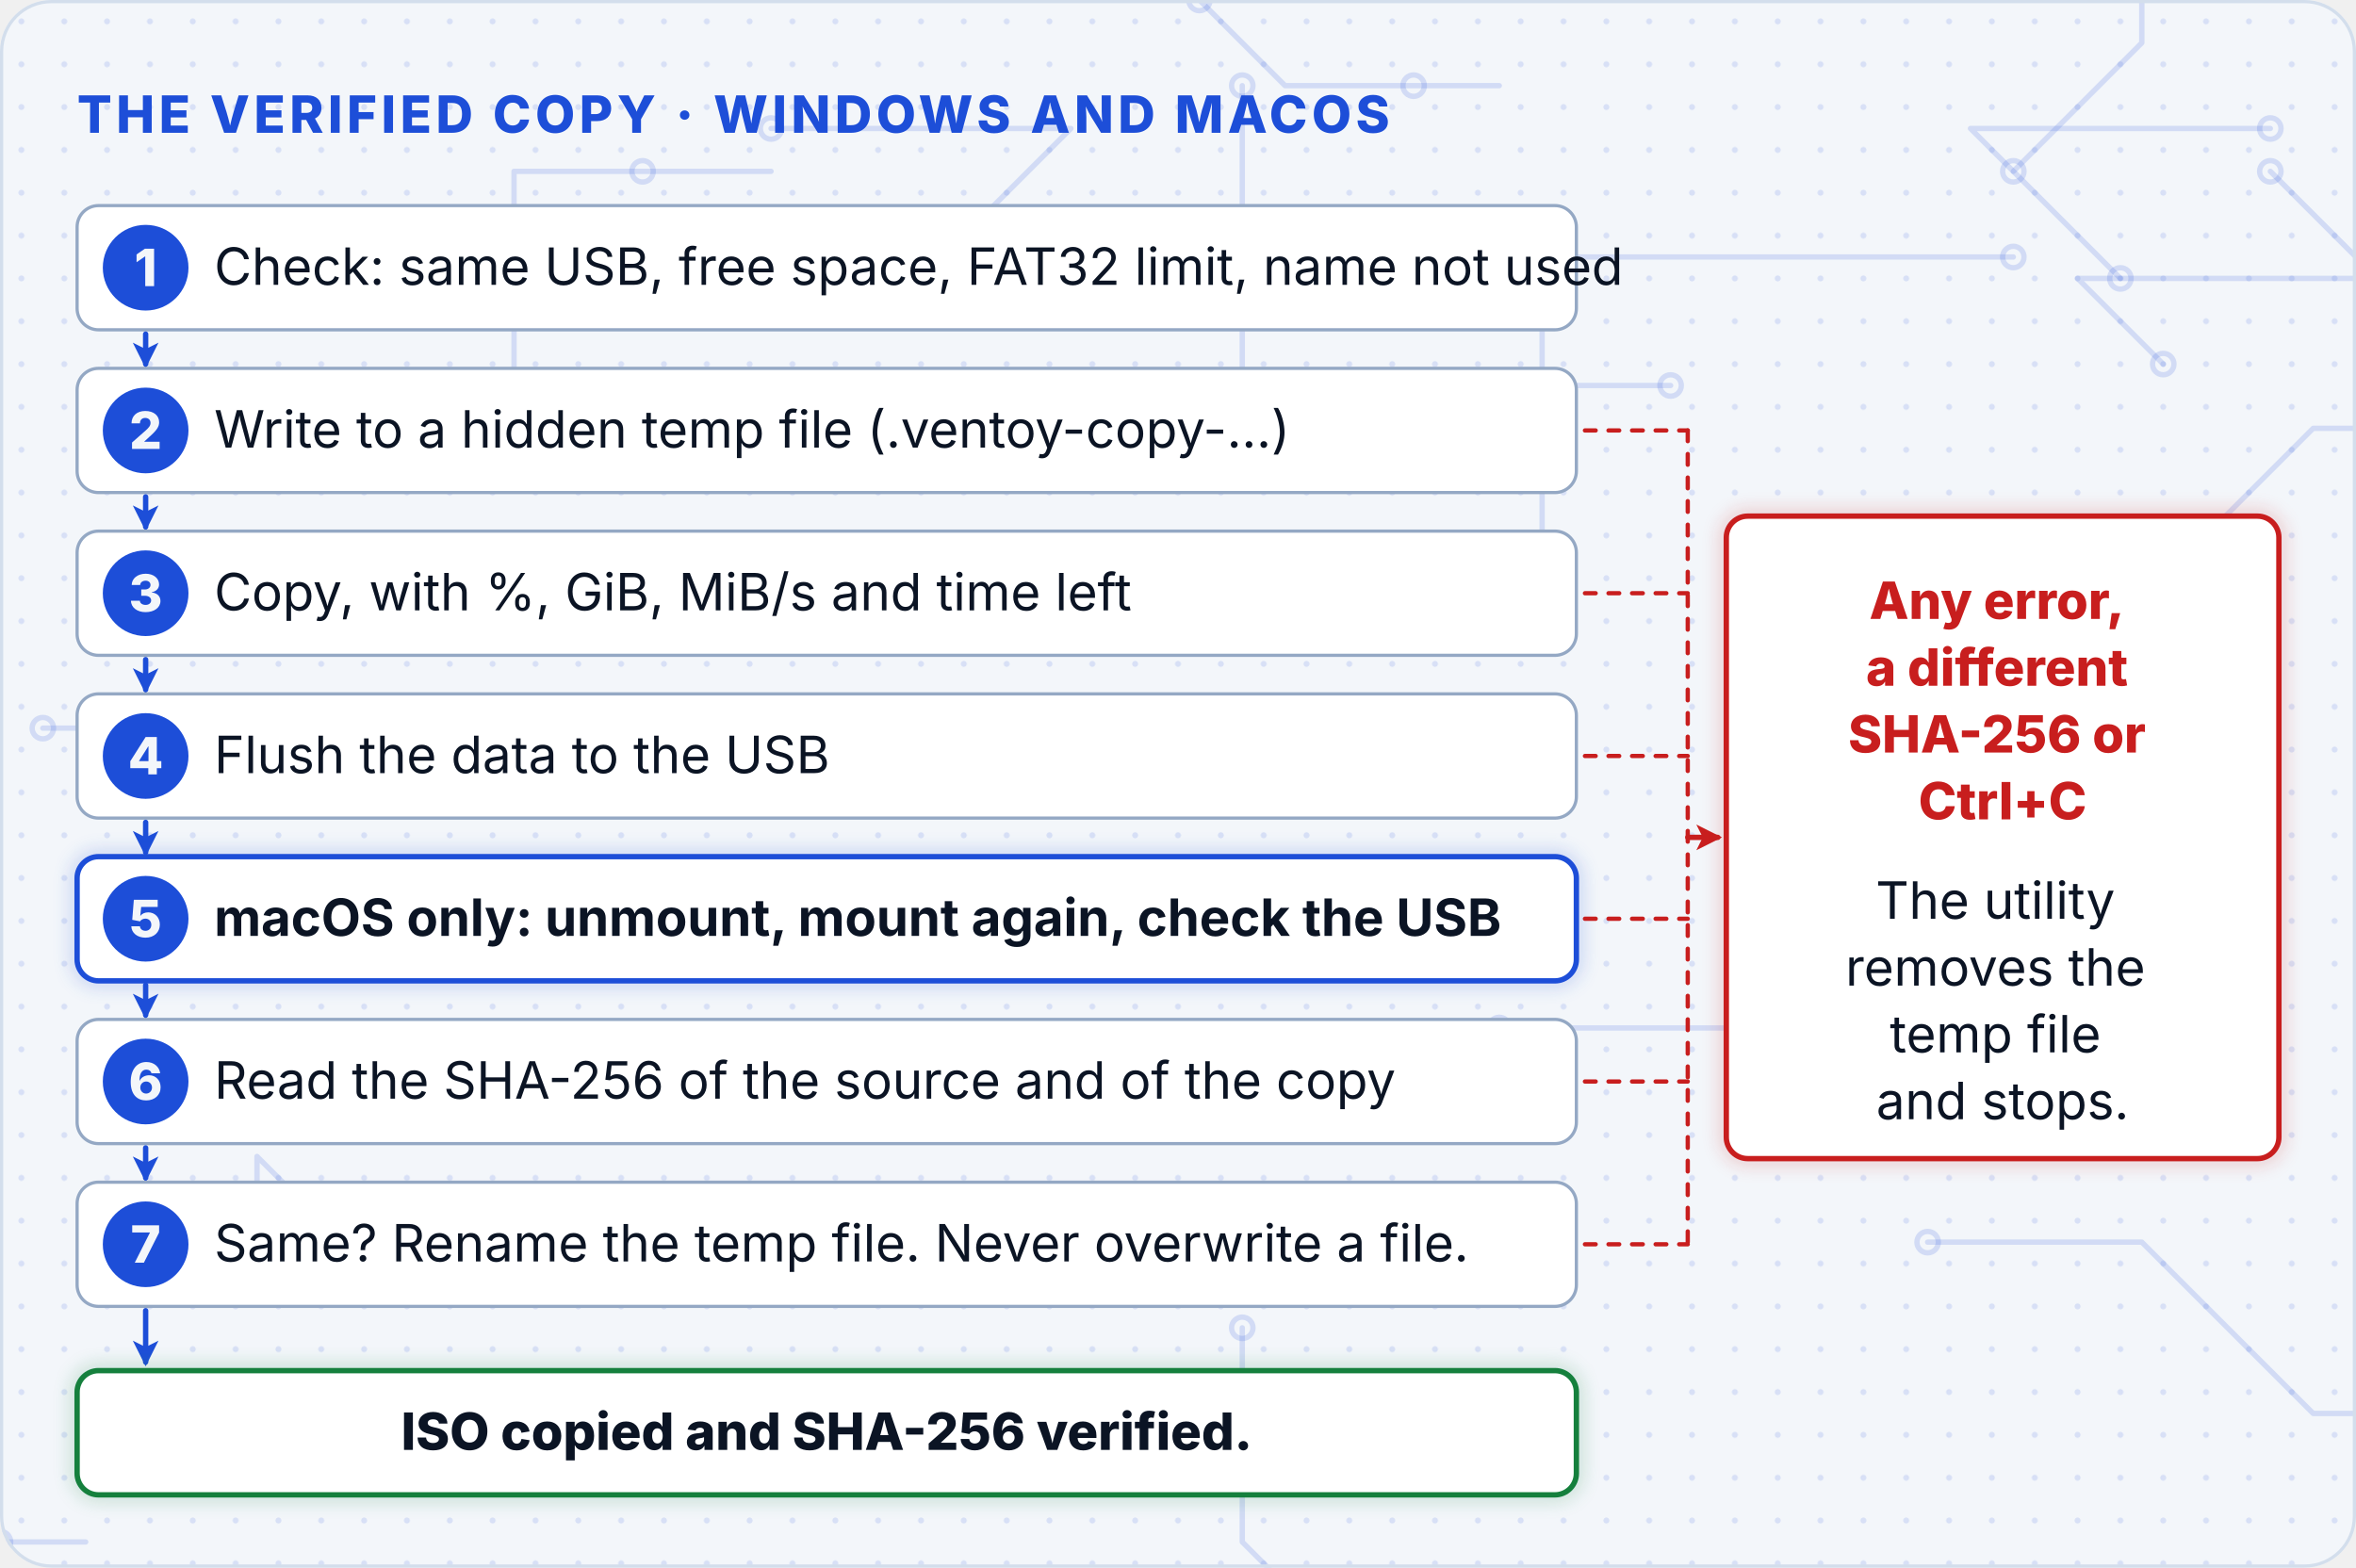
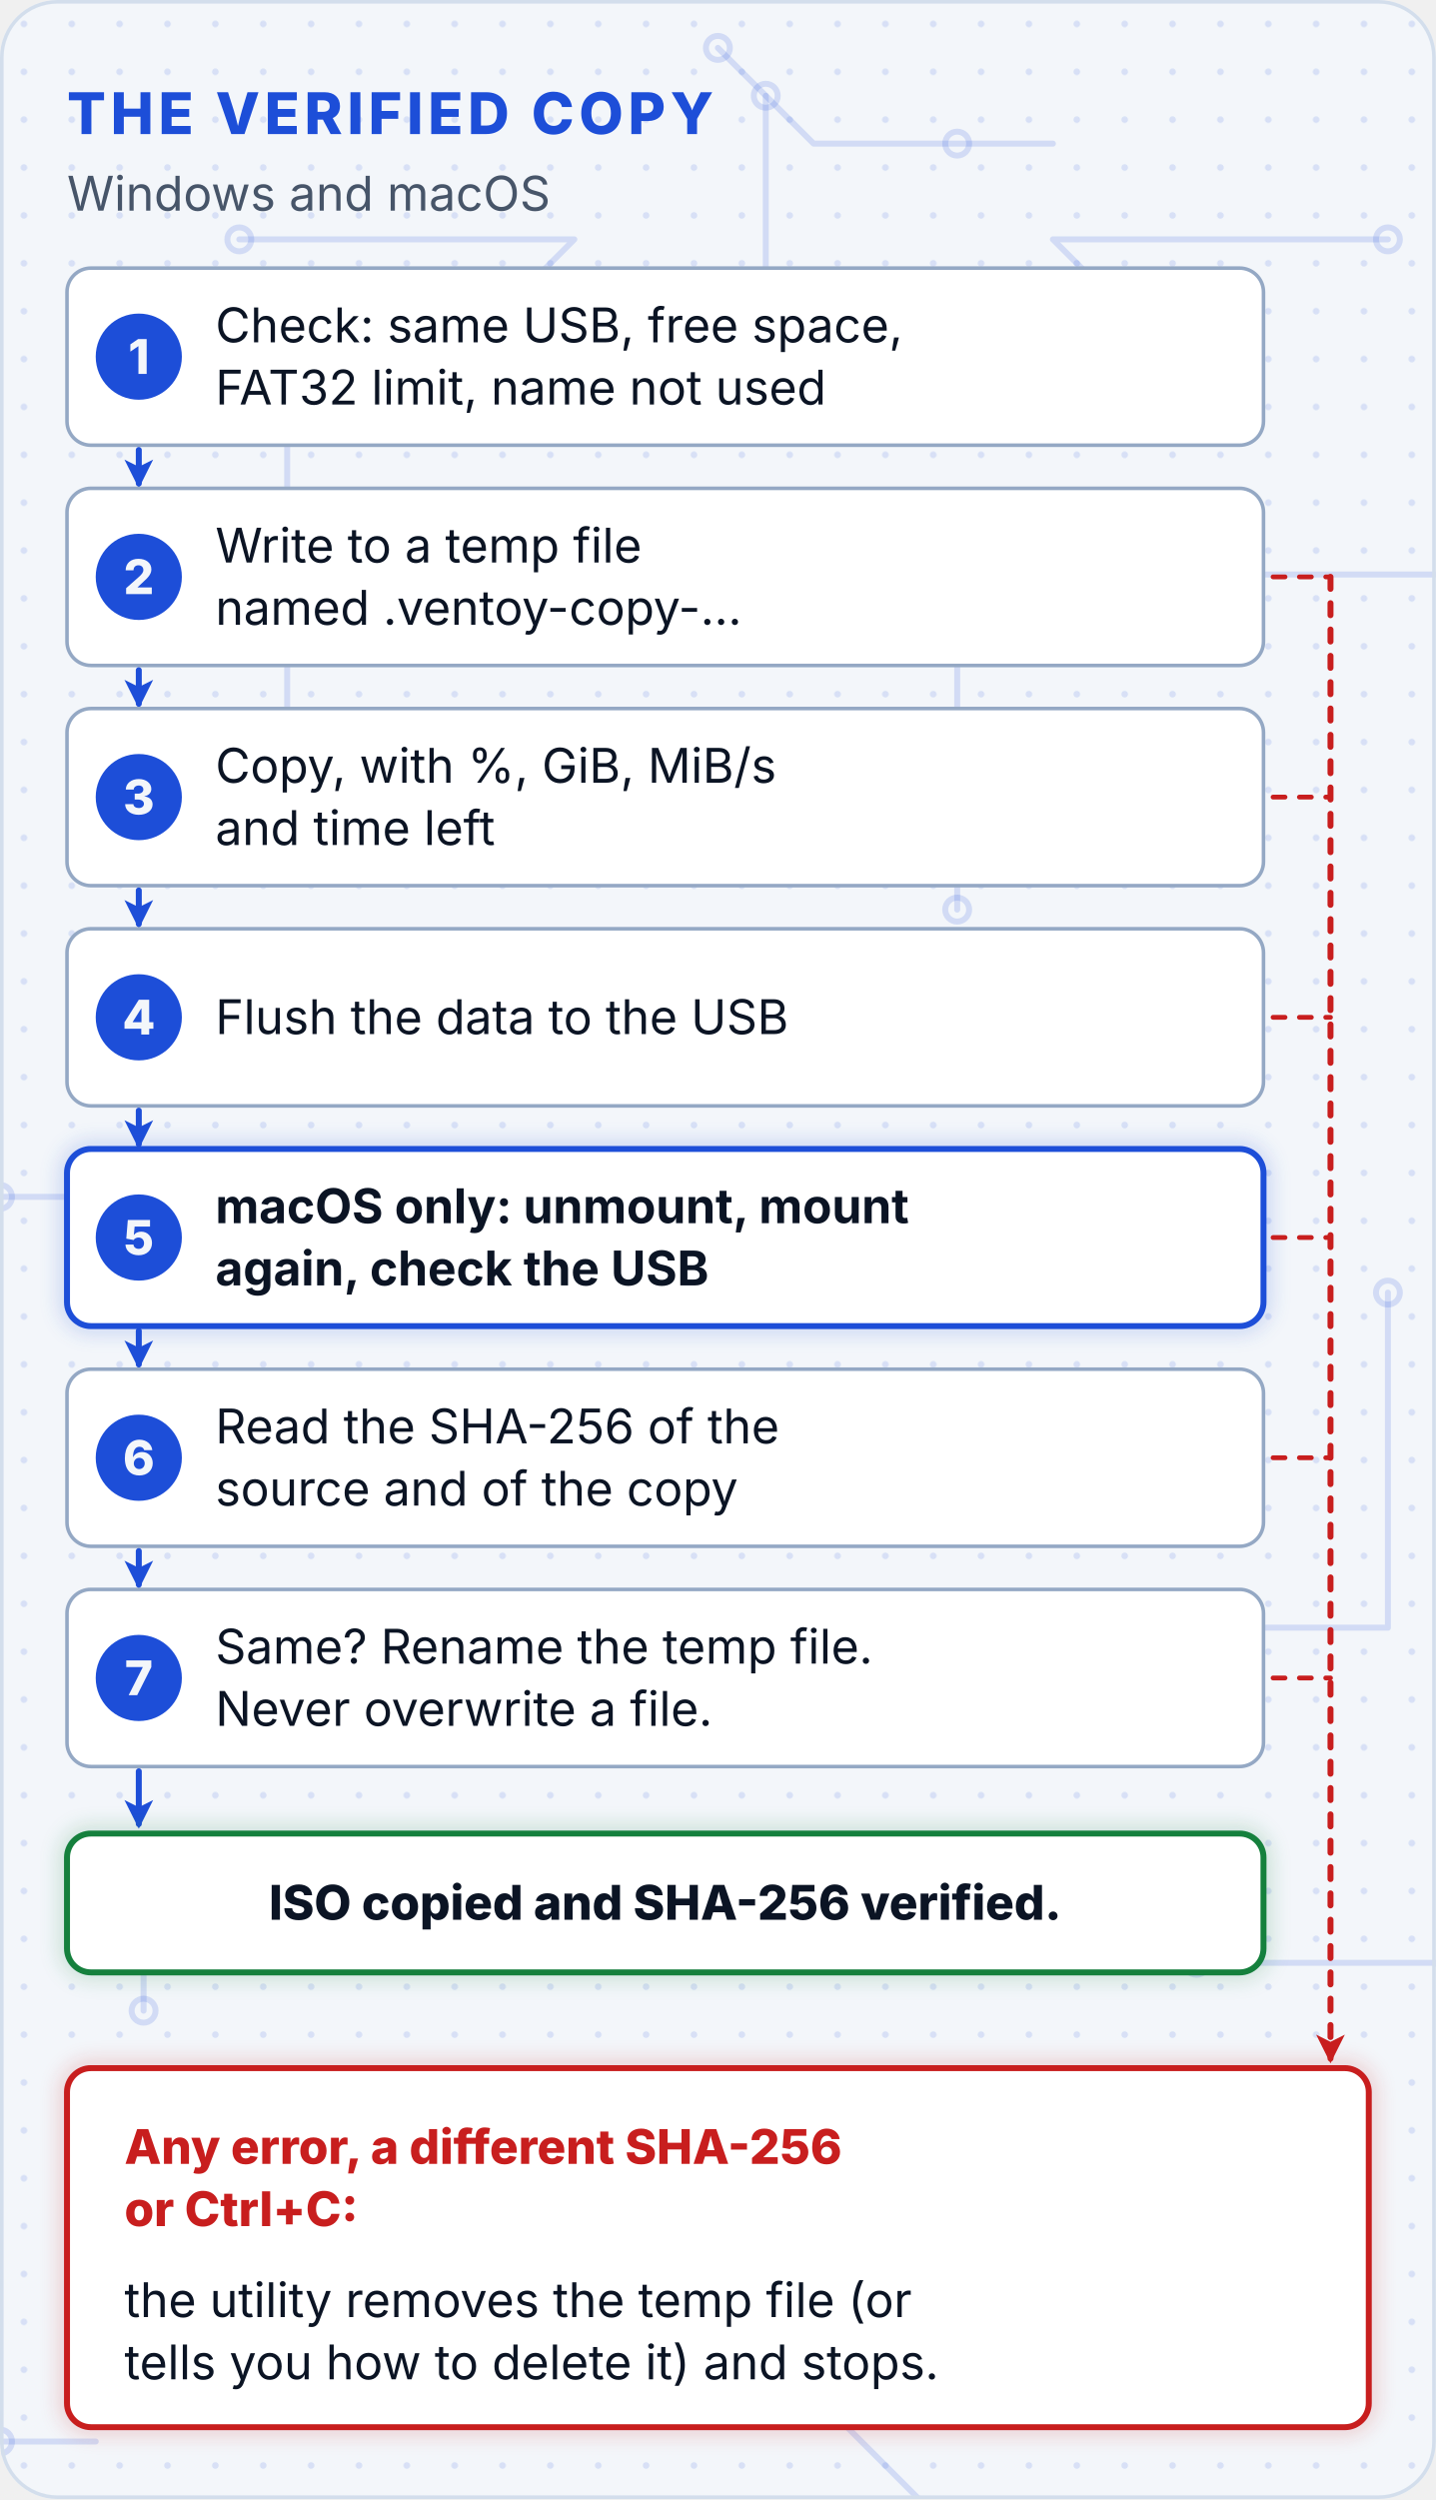
- <svg xmlns="http://www.w3.org/2000/svg" viewBox="0 0 1100 732" width="1100" height="732" role="img" aria-label="The verified copy, on Windows and macOS. 1, check: the same USB, enough free space, the FAT32 file size limit, and no file with the same name. 2, write to a hidden temp file named .ventoy-copy-something. 3, copy, with the percent, GiB copied, MiB per second and time left. 4, flush the data to the USB. 5, on macOS only: unmount the USB, mount it again, and check that it is the same USB. 6, read the SHA-256 of the source and of the copy. 7, if they are the same, rename the temp file to the ISO name; it never overwrites a file. Then: ISO copied and SHA-256 verified. After step 2, any error, a different SHA-256 or Ctrl+C makes the utility remove the temp file and stop.">
+ <svg xmlns="http://www.w3.org/2000/svg" viewBox="0 0 600 1044" width="600" height="1044" role="img" aria-label="The verified copy, on Windows and macOS. 1, check: the same USB, enough free space, the FAT32 file size limit, and no file with the same name. 2, write to a temp file named .ventoy-copy-something; on macOS, the file is hidden. 3, copy, with the percent, GiB copied, MiB per second and time left. 4, flush the data to the USB. 5, on macOS only: unmount the USB, mount it again, and check that it is the same USB. 6, read the SHA-256 of the source and of the copy. 7, if they are the same, rename the temp file to the ISO name; it never overwrites a file. Then: ISO copied and SHA-256 verified. After step 2, any error, a different SHA-256 or Ctrl+C makes the utility remove the temp file, or tell you how to delete it, and stop.">
  <style>.blink{animation:blink 2.4s ease-in-out infinite}@keyframes blink{50%{opacity:.35}}@media (prefers-reduced-motion:reduce){.blink{animation:none}}</style>
  <defs>
    <pattern id="copy-l-dots" width="20" height="20" patternUnits="userSpaceOnUse">
      <circle cx="10" cy="10" r="1.4" fill="#1D4ED8" opacity="0.13" />
    </pattern>
    <filter id="copy-l-glow" x="-50%" y="-50%" width="200%" height="200%">
      <feGaussianBlur stdDeviation="4" />
    </filter>
    <clipPath id="copy-l-frame">
-       <rect width="1100" height="732" rx="24" />
+       <rect width="600" height="1044" rx="24" />
    </clipPath>
    <marker id="copy-l-go" viewBox="0 0 12 12" refX="10" refY="6" markerWidth="12" markerHeight="12" markerUnits="userSpaceOnUse" orient="auto-start-reverse">
      <path d="M0 0 L12 6 L0 12 L3 6 z" fill="#1D4ED8" />
    </marker>
    <marker id="copy-l-bad" viewBox="0 0 12 12" refX="10" refY="6" markerWidth="12" markerHeight="12" markerUnits="userSpaceOnUse" orient="auto-start-reverse">
      <path d="M0 0 L12 6 L0 12 L3 6 z" fill="#C81E1E" />
    </marker>
    <marker id="copy-l-muted" viewBox="0 0 12 12" refX="10" refY="6" markerWidth="12" markerHeight="12" markerUnits="userSpaceOnUse" orient="auto-start-reverse">
      <path d="M0 0 L12 6 L0 12 L3 6 z" fill="#94A8C4" />
    </marker>
  </defs>
  <g clip-path="url(#copy-l-frame)">
-     <rect width="1100" height="732" fill="#F3F6FA" />
-     <rect width="1100" height="732" fill="url(#copy-l-dots)" />
-     <path d="M0 720 L40 720 L-80 720 L-60 740" fill="none" stroke="#1D4ED8" stroke-width="2.5" stroke-linecap="round" stroke-linejoin="round" opacity="0.16" />
-     <circle cx="0" cy="720" r="5" fill="none" stroke="#1D4ED8" stroke-width="2.5" opacity="0.16" />
-     <circle cx="-60" cy="740" r="5" fill="none" stroke="#1D4ED8" stroke-width="2.5" opacity="0.16" />
-     <path d="M580 40 L580 180 L680 180 L780 180" fill="none" stroke="#1D4ED8" stroke-width="2.5" stroke-linecap="round" stroke-linejoin="round" opacity="0.16" />
-     <circle cx="580" cy="40" r="5" fill="none" stroke="#1D4ED8" stroke-width="2.5" opacity="0.16" />
-     <circle cx="780" cy="180" r="5" fill="none" stroke="#1D4ED8" stroke-width="2.5" opacity="0.16" />
-     <path d="M240 220 L240 80 L360 80 L300 80" fill="none" stroke="#1D4ED8" stroke-width="2.5" stroke-linecap="round" stroke-linejoin="round" opacity="0.16" />
-     <circle cx="240" cy="220" r="5" fill="none" stroke="#1D4ED8" stroke-width="2.5" opacity="0.16" />
-     <circle cx="300" cy="80" r="5" fill="none" stroke="#1D4ED8" stroke-width="2.5" opacity="0.16" />
-     <path d="M560 0 L600 40 L700 40 L660 40" fill="none" stroke="#1D4ED8" stroke-width="2.5" stroke-linecap="round" stroke-linejoin="round" opacity="0.16" />
-     <circle cx="560" cy="0" r="5" fill="none" stroke="#1D4ED8" stroke-width="2.5" opacity="0.16" />
-     <circle cx="660" cy="40" r="5" fill="none" stroke="#1D4ED8" stroke-width="2.5" opacity="0.16" />
-     <path d="M580 620 L580 720 L610 750 L670 810" fill="none" stroke="#1D4ED8" stroke-width="2.5" stroke-linecap="round" stroke-linejoin="round" opacity="0.16" />
-     <circle cx="580" cy="620" r="5" fill="none" stroke="#1D4ED8" stroke-width="2.5" opacity="0.16" />
-     <circle cx="670" cy="810" r="5" fill="none" stroke="#1D4ED8" stroke-width="2.5" opacity="0.16" />
-     <path d="M900 580 L1000 580 L1080 660 L1220 660" fill="none" stroke="#1D4ED8" stroke-width="2.5" stroke-linecap="round" stroke-linejoin="round" opacity="0.16" />
-     <circle cx="900" cy="580" r="5" fill="none" stroke="#1D4ED8" stroke-width="2.5" opacity="0.16" />
-     <circle cx="1220" cy="660" r="5" fill="none" stroke="#1D4ED8" stroke-width="2.5" opacity="0.16" />
-     <path d="M120 600 L120 540 L160 580 L180 560" fill="none" stroke="#1D4ED8" stroke-width="2.5" stroke-linecap="round" stroke-linejoin="round" opacity="0.16" />
-     <circle cx="120" cy="600" r="5" fill="none" stroke="#1D4ED8" stroke-width="2.5" opacity="0.16" />
-     <circle cx="180" cy="560" r="5" fill="none" stroke="#1D4ED8" stroke-width="2.5" opacity="0.16" />
-     <path d="M720 260 L720 120 L860 120 L940 120" fill="none" stroke="#1D4ED8" stroke-width="2.5" stroke-linecap="round" stroke-linejoin="round" opacity="0.16" />
-     <circle cx="720" cy="260" r="5" fill="none" stroke="#1D4ED8" stroke-width="2.5" opacity="0.16" />
-     <circle cx="940" cy="120" r="5" fill="none" stroke="#1D4ED8" stroke-width="2.5" opacity="0.16" />
-     <path d="M1060 60 L980 60 L920 60 L990 130" fill="none" stroke="#1D4ED8" stroke-width="2.5" stroke-linecap="round" stroke-linejoin="round" opacity="0.16" />
-     <circle cx="1060" cy="60" r="5" fill="none" stroke="#1D4ED8" stroke-width="2.5" opacity="0.16" />
-     <circle cx="990" cy="130" r="5" fill="none" stroke="#1D4ED8" stroke-width="2.5" opacity="0.16" />
-     <path d="M20 340 L160 340 L100 340 L240 340" fill="none" stroke="#1D4ED8" stroke-width="2.5" stroke-linecap="round" stroke-linejoin="round" opacity="0.16" />
-     <circle cx="20" cy="340" r="5" fill="none" stroke="#1D4ED8" stroke-width="2.5" opacity="0.16" />
-     <circle cx="240" cy="340" r="5" fill="none" stroke="#1D4ED8" stroke-width="2.5" opacity="0.16" />
-     <path d="M700 480 L780 480 L900 480 L900 340" fill="none" stroke="#1D4ED8" stroke-width="2.5" stroke-linecap="round" stroke-linejoin="round" opacity="0.16" />
-     <circle cx="700" cy="480" r="5" fill="none" stroke="#1D4ED8" stroke-width="2.5" opacity="0.16" />
-     <circle cx="900" cy="340" r="5" fill="none" stroke="#1D4ED8" stroke-width="2.5" opacity="0.16" />
-     <path d="M600 120 L440 120 L500 60 L360 60" fill="none" stroke="#1D4ED8" stroke-width="2.5" stroke-linecap="round" stroke-linejoin="round" opacity="0.16" />
-     <circle cx="600" cy="120" r="5" fill="none" stroke="#1D4ED8" stroke-width="2.5" opacity="0.16" />
-     <circle cx="360" cy="60" r="5" fill="none" stroke="#1D4ED8" stroke-width="2.5" opacity="0.16" />
-     <path d="M1060 80 L1110 130 L970 130 L1010 170" fill="none" stroke="#1D4ED8" stroke-width="2.5" stroke-linecap="round" stroke-linejoin="round" opacity="0.16" />
-     <circle cx="1060" cy="80" r="5" fill="none" stroke="#1D4ED8" stroke-width="2.5" opacity="0.16" />
-     <circle cx="1010" cy="170" r="5" fill="none" stroke="#1D4ED8" stroke-width="2.5" opacity="0.16" />
-     <path d="M940 80 L1000 20 L1000 -60 L1080 -140" fill="none" stroke="#1D4ED8" stroke-width="2.5" stroke-linecap="round" stroke-linejoin="round" opacity="0.16" />
-     <circle cx="940" cy="80" r="5" fill="none" stroke="#1D4ED8" stroke-width="2.5" opacity="0.16" />
-     <circle cx="1080" cy="-140" r="5" fill="none" stroke="#1D4ED8" stroke-width="2.5" opacity="0.16" />
-     <path d="M1020 260 L1080 200 L1180 200 L1180 80" fill="none" stroke="#1D4ED8" stroke-width="2.5" stroke-linecap="round" stroke-linejoin="round" opacity="0.16" />
-     <circle cx="1020" cy="260" r="5" fill="none" stroke="#1D4ED8" stroke-width="2.5" opacity="0.16" />
-     <circle cx="1180" cy="80" r="5" fill="none" stroke="#1D4ED8" stroke-width="2.5" opacity="0.16" />
-     <text x="36" y="62" font-family="-apple-system, BlinkMacSystemFont, 'Segoe UI', Inter, Helvetica, Arial, sans-serif" font-size="24" font-weight="800" fill="#1D4ED8" text-anchor="start" letter-spacing="2">
-       <tspan x="36" dy="0">THE VERIFIED COPY · WINDOWS AND MACOS</tspan>
+     <rect width="600" height="1044" fill="#F3F6FA" />
+     <rect width="600" height="1044" fill="url(#copy-l-dots)" />
+     <path d="M0 1020 L40 1020 L-80 1020 L-60 1040" fill="none" stroke="#1D4ED8" stroke-width="2.5" stroke-linecap="round" stroke-linejoin="round" opacity="0.16" />
+     <circle cx="0" cy="1020" r="5" fill="none" stroke="#1D4ED8" stroke-width="2.5" opacity="0.16" />
+     <circle cx="-60" cy="1040" r="5" fill="none" stroke="#1D4ED8" stroke-width="2.5" opacity="0.16" />
+     <path d="M320 40 L320 180 L420 180 L520 180" fill="none" stroke="#1D4ED8" stroke-width="2.5" stroke-linecap="round" stroke-linejoin="round" opacity="0.16" />
+     <circle cx="320" cy="40" r="5" fill="none" stroke="#1D4ED8" stroke-width="2.5" opacity="0.16" />
+     <circle cx="520" cy="180" r="5" fill="none" stroke="#1D4ED8" stroke-width="2.5" opacity="0.16" />
+     <path d="M120 320 L120 180 L240 180 L180 180" fill="none" stroke="#1D4ED8" stroke-width="2.5" stroke-linecap="round" stroke-linejoin="round" opacity="0.16" />
+     <circle cx="120" cy="320" r="5" fill="none" stroke="#1D4ED8" stroke-width="2.5" opacity="0.16" />
+     <circle cx="180" cy="180" r="5" fill="none" stroke="#1D4ED8" stroke-width="2.5" opacity="0.16" />
+     <path d="M300 20 L340 60 L440 60 L400 60" fill="none" stroke="#1D4ED8" stroke-width="2.5" stroke-linecap="round" stroke-linejoin="round" opacity="0.16" />
+     <circle cx="300" cy="20" r="5" fill="none" stroke="#1D4ED8" stroke-width="2.5" opacity="0.16" />
+     <circle cx="400" cy="60" r="5" fill="none" stroke="#1D4ED8" stroke-width="2.5" opacity="0.16" />
+     <path d="M320 880 L320 980 L350 1010 L410 1070" fill="none" stroke="#1D4ED8" stroke-width="2.5" stroke-linecap="round" stroke-linejoin="round" opacity="0.16" />
+     <circle cx="320" cy="880" r="5" fill="none" stroke="#1D4ED8" stroke-width="2.5" opacity="0.16" />
+     <circle cx="410" cy="1070" r="5" fill="none" stroke="#1D4ED8" stroke-width="2.5" opacity="0.16" />
+     <path d="M500 820 L600 820 L680 900 L820 900" fill="none" stroke="#1D4ED8" stroke-width="2.5" stroke-linecap="round" stroke-linejoin="round" opacity="0.16" />
+     <circle cx="500" cy="820" r="5" fill="none" stroke="#1D4ED8" stroke-width="2.5" opacity="0.16" />
+     <circle cx="820" cy="900" r="5" fill="none" stroke="#1D4ED8" stroke-width="2.5" opacity="0.16" />
+     <path d="M60 840 L60 780 L100 820 L120 800" fill="none" stroke="#1D4ED8" stroke-width="2.5" stroke-linecap="round" stroke-linejoin="round" opacity="0.16" />
+     <circle cx="60" cy="840" r="5" fill="none" stroke="#1D4ED8" stroke-width="2.5" opacity="0.16" />
+     <circle cx="120" cy="800" r="5" fill="none" stroke="#1D4ED8" stroke-width="2.5" opacity="0.16" />
+     <path d="M400 380 L400 240 L540 240 L620 240" fill="none" stroke="#1D4ED8" stroke-width="2.5" stroke-linecap="round" stroke-linejoin="round" opacity="0.16" />
+     <circle cx="400" cy="380" r="5" fill="none" stroke="#1D4ED8" stroke-width="2.5" opacity="0.16" />
+     <circle cx="620" cy="240" r="5" fill="none" stroke="#1D4ED8" stroke-width="2.5" opacity="0.16" />
+     <path d="M580 100 L500 100 L440 100 L510 170" fill="none" stroke="#1D4ED8" stroke-width="2.5" stroke-linecap="round" stroke-linejoin="round" opacity="0.16" />
+     <circle cx="580" cy="100" r="5" fill="none" stroke="#1D4ED8" stroke-width="2.5" opacity="0.16" />
+     <circle cx="510" cy="170" r="5" fill="none" stroke="#1D4ED8" stroke-width="2.5" opacity="0.16" />
+     <path d="M0 500 L140 500 L80 500 L220 500" fill="none" stroke="#1D4ED8" stroke-width="2.5" stroke-linecap="round" stroke-linejoin="round" opacity="0.16" />
+     <circle cx="0" cy="500" r="5" fill="none" stroke="#1D4ED8" stroke-width="2.5" opacity="0.16" />
+     <circle cx="220" cy="500" r="5" fill="none" stroke="#1D4ED8" stroke-width="2.5" opacity="0.16" />
+     <path d="M380 680 L460 680 L580 680 L580 540" fill="none" stroke="#1D4ED8" stroke-width="2.5" stroke-linecap="round" stroke-linejoin="round" opacity="0.16" />
+     <circle cx="380" cy="680" r="5" fill="none" stroke="#1D4ED8" stroke-width="2.5" opacity="0.16" />
+     <circle cx="580" cy="540" r="5" fill="none" stroke="#1D4ED8" stroke-width="2.5" opacity="0.16" />
+     <path d="M340 160 L180 160 L240 100 L100 100" fill="none" stroke="#1D4ED8" stroke-width="2.5" stroke-linecap="round" stroke-linejoin="round" opacity="0.16" />
+     <circle cx="340" cy="160" r="5" fill="none" stroke="#1D4ED8" stroke-width="2.5" opacity="0.16" />
+     <circle cx="100" cy="100" r="5" fill="none" stroke="#1D4ED8" stroke-width="2.5" opacity="0.16" />
+     <text x="28" y="56" font-family="-apple-system, BlinkMacSystemFont, 'Segoe UI', Inter, Helvetica, Arial, sans-serif" font-size="24" font-weight="800" fill="#1D4ED8" text-anchor="start" letter-spacing="2">
+       <tspan x="28" dy="0">THE VERIFIED COPY</tspan>
    </text>
-     <rect x="36" y="96" width="700" height="58" rx="10" fill="#FFFFFF" stroke="#94A8C4" stroke-width="1.5" />
-     <circle cx="68" cy="125" r="20" fill="#1D4ED8" />
-     <text x="68" y="133.6" font-family="-apple-system, BlinkMacSystemFont, 'Segoe UI', Inter, Helvetica, Arial, sans-serif" font-size="24" font-weight="800" fill="#F3F6FA" text-anchor="middle">
-       <tspan x="68" dy="0">1</tspan>
+     <text x="28" y="88" font-family="-apple-system, BlinkMacSystemFont, 'Segoe UI', Inter, Helvetica, Arial, sans-serif" font-size="20" font-weight="400" fill="#475569" text-anchor="start">
+       <tspan x="28" dy="0">Windows and macOS</tspan>
    </text>
-     <text x="100" y="133" font-family="-apple-system, BlinkMacSystemFont, 'Segoe UI', Inter, Helvetica, Arial, sans-serif" font-size="24" font-weight="400" fill="#0B1424" text-anchor="start">
-       <tspan x="100" dy="0">Check: same USB, free space, FAT32 limit, name not used</tspan>
+     <rect x="28" y="112" width="500" height="74" rx="10" fill="#FFFFFF" stroke="#94A8C4" stroke-width="1.5" />
+     <circle cx="58" cy="149" r="18" fill="#1D4ED8" />
+     <text x="58" y="156.2" font-family="-apple-system, BlinkMacSystemFont, 'Segoe UI', Inter, Helvetica, Arial, sans-serif" font-size="20" font-weight="800" fill="#F3F6FA" text-anchor="middle">
+       <tspan x="58" dy="0">1</tspan>
    </text>
-     <path d="M68 156 L 68 170" fill="none" stroke="#1D4ED8" stroke-width="2.5" stroke-linecap="round" stroke-linejoin="round" marker-end="url(#copy-l-go)" />
-     <rect x="36" y="172" width="700" height="58" rx="10" fill="#FFFFFF" stroke="#94A8C4" stroke-width="1.5" />
-     <circle cx="68" cy="201" r="20" fill="#1D4ED8" />
-     <text x="68" y="209.6" font-family="-apple-system, BlinkMacSystemFont, 'Segoe UI', Inter, Helvetica, Arial, sans-serif" font-size="24" font-weight="800" fill="#F3F6FA" text-anchor="middle">
-       <tspan x="68" dy="0">2</tspan>
+     <text x="90" y="143" font-family="-apple-system, BlinkMacSystemFont, 'Segoe UI', Inter, Helvetica, Arial, sans-serif" font-size="20" font-weight="400" fill="#0B1424" text-anchor="start">
+       <tspan x="90" dy="0">Check: same USB, free space,</tspan>
+       <tspan x="90" dy="26">FAT32 limit, name not used</tspan>
    </text>
-     <text x="100" y="209" font-family="-apple-system, BlinkMacSystemFont, 'Segoe UI', Inter, Helvetica, Arial, sans-serif" font-size="24" font-weight="400" fill="#0B1424" text-anchor="start">
-       <tspan x="100" dy="0">Write to a hidden temp file (.ventoy-copy-…)</tspan>
+     <path d="M58 188 L 58 202" fill="none" stroke="#1D4ED8" stroke-width="2.5" stroke-linecap="round" stroke-linejoin="round" marker-end="url(#copy-l-go)" />
+     <rect x="28" y="204" width="500" height="74" rx="10" fill="#FFFFFF" stroke="#94A8C4" stroke-width="1.5" />
+     <circle cx="58" cy="241" r="18" fill="#1D4ED8" />
+     <text x="58" y="248.2" font-family="-apple-system, BlinkMacSystemFont, 'Segoe UI', Inter, Helvetica, Arial, sans-serif" font-size="20" font-weight="800" fill="#F3F6FA" text-anchor="middle">
+       <tspan x="58" dy="0">2</tspan>
    </text>
-     <path d="M68 232 L 68 246" fill="none" stroke="#1D4ED8" stroke-width="2.5" stroke-linecap="round" stroke-linejoin="round" marker-end="url(#copy-l-go)" />
-     <path d="M740 201 L 788 201" fill="none" stroke="#C81E1E" stroke-width="2" stroke-dasharray="5 6" stroke-linecap="round" stroke-linejoin="round" />
-     <rect x="36" y="248" width="700" height="58" rx="10" fill="#FFFFFF" stroke="#94A8C4" stroke-width="1.5" />
-     <circle cx="68" cy="277" r="20" fill="#1D4ED8" />
-     <text x="68" y="285.6" font-family="-apple-system, BlinkMacSystemFont, 'Segoe UI', Inter, Helvetica, Arial, sans-serif" font-size="24" font-weight="800" fill="#F3F6FA" text-anchor="middle">
-       <tspan x="68" dy="0">3</tspan>
+     <text x="90" y="235" font-family="-apple-system, BlinkMacSystemFont, 'Segoe UI', Inter, Helvetica, Arial, sans-serif" font-size="20" font-weight="400" fill="#0B1424" text-anchor="start">
+       <tspan x="90" dy="0">Write to a temp file</tspan>
+       <tspan x="90" dy="26">named .ventoy-copy-…</tspan>
    </text>
-     <text x="100" y="285" font-family="-apple-system, BlinkMacSystemFont, 'Segoe UI', Inter, Helvetica, Arial, sans-serif" font-size="24" font-weight="400" fill="#0B1424" text-anchor="start">
-       <tspan x="100" dy="0">Copy, with %, GiB, MiB/s and time left</tspan>
+     <path d="M58 280 L 58 294" fill="none" stroke="#1D4ED8" stroke-width="2.5" stroke-linecap="round" stroke-linejoin="round" marker-end="url(#copy-l-go)" />
+     <path d="M532 241 L 556 241" fill="none" stroke="#C81E1E" stroke-width="2" stroke-dasharray="5 6" stroke-linecap="round" stroke-linejoin="round" />
+     <rect x="28" y="296" width="500" height="74" rx="10" fill="#FFFFFF" stroke="#94A8C4" stroke-width="1.5" />
+     <circle cx="58" cy="333" r="18" fill="#1D4ED8" />
+     <text x="58" y="340.2" font-family="-apple-system, BlinkMacSystemFont, 'Segoe UI', Inter, Helvetica, Arial, sans-serif" font-size="20" font-weight="800" fill="#F3F6FA" text-anchor="middle">
+       <tspan x="58" dy="0">3</tspan>
    </text>
-     <path d="M68 308 L 68 322" fill="none" stroke="#1D4ED8" stroke-width="2.5" stroke-linecap="round" stroke-linejoin="round" marker-end="url(#copy-l-go)" />
-     <path d="M740 277 L 788 277" fill="none" stroke="#C81E1E" stroke-width="2" stroke-dasharray="5 6" stroke-linecap="round" stroke-linejoin="round" />
-     <rect x="36" y="324" width="700" height="58" rx="10" fill="#FFFFFF" stroke="#94A8C4" stroke-width="1.5" />
-     <circle cx="68" cy="353" r="20" fill="#1D4ED8" />
-     <text x="68" y="361.6" font-family="-apple-system, BlinkMacSystemFont, 'Segoe UI', Inter, Helvetica, Arial, sans-serif" font-size="24" font-weight="800" fill="#F3F6FA" text-anchor="middle">
-       <tspan x="68" dy="0">4</tspan>
+     <text x="90" y="327" font-family="-apple-system, BlinkMacSystemFont, 'Segoe UI', Inter, Helvetica, Arial, sans-serif" font-size="20" font-weight="400" fill="#0B1424" text-anchor="start">
+       <tspan x="90" dy="0">Copy, with %, GiB, MiB/s</tspan>
+       <tspan x="90" dy="26">and time left</tspan>
    </text>
-     <text x="100" y="361" font-family="-apple-system, BlinkMacSystemFont, 'Segoe UI', Inter, Helvetica, Arial, sans-serif" font-size="24" font-weight="400" fill="#0B1424" text-anchor="start">
-       <tspan x="100" dy="0">Flush the data to the USB</tspan>
+     <path d="M58 372 L 58 386" fill="none" stroke="#1D4ED8" stroke-width="2.5" stroke-linecap="round" stroke-linejoin="round" marker-end="url(#copy-l-go)" />
+     <path d="M532 333 L 556 333" fill="none" stroke="#C81E1E" stroke-width="2" stroke-dasharray="5 6" stroke-linecap="round" stroke-linejoin="round" />
+     <rect x="28" y="388" width="500" height="74" rx="10" fill="#FFFFFF" stroke="#94A8C4" stroke-width="1.5" />
+     <circle cx="58" cy="425" r="18" fill="#1D4ED8" />
+     <text x="58" y="432.2" font-family="-apple-system, BlinkMacSystemFont, 'Segoe UI', Inter, Helvetica, Arial, sans-serif" font-size="20" font-weight="800" fill="#F3F6FA" text-anchor="middle">
+       <tspan x="58" dy="0">4</tspan>
    </text>
-     <path d="M68 384 L 68 398" fill="none" stroke="#1D4ED8" stroke-width="2.5" stroke-linecap="round" stroke-linejoin="round" marker-end="url(#copy-l-go)" />
-     <path d="M740 353 L 788 353" fill="none" stroke="#C81E1E" stroke-width="2" stroke-dasharray="5 6" stroke-linecap="round" stroke-linejoin="round" />
-     <rect x="36" y="400" width="700" height="58" rx="10" fill="none" stroke="#1D4ED8" stroke-width="6" opacity="0.22" filter="url(#copy-l-glow)" />
-     <rect x="36" y="400" width="700" height="58" rx="10" fill="#FFFFFF" stroke="#1D4ED8" stroke-width="2.5" />
-     <circle cx="68" cy="429" r="20" fill="#1D4ED8" />
-     <text x="68" y="437.6" font-family="-apple-system, BlinkMacSystemFont, 'Segoe UI', Inter, Helvetica, Arial, sans-serif" font-size="24" font-weight="800" fill="#F3F6FA" text-anchor="middle">
-       <tspan x="68" dy="0">5</tspan>
+     <text x="90" y="432" font-family="-apple-system, BlinkMacSystemFont, 'Segoe UI', Inter, Helvetica, Arial, sans-serif" font-size="20" font-weight="400" fill="#0B1424" text-anchor="start">
+       <tspan x="90" dy="0">Flush the data to the USB</tspan>
    </text>
-     <text x="100" y="437" font-family="-apple-system, BlinkMacSystemFont, 'Segoe UI', Inter, Helvetica, Arial, sans-serif" font-size="24" font-weight="700" fill="#0B1424" text-anchor="start">
-       <tspan x="100" dy="0">macOS only: unmount, mount again, check the USB</tspan>
+     <path d="M58 464 L 58 478" fill="none" stroke="#1D4ED8" stroke-width="2.5" stroke-linecap="round" stroke-linejoin="round" marker-end="url(#copy-l-go)" />
+     <path d="M532 425 L 556 425" fill="none" stroke="#C81E1E" stroke-width="2" stroke-dasharray="5 6" stroke-linecap="round" stroke-linejoin="round" />
+     <rect x="28" y="480" width="500" height="74" rx="10" fill="none" stroke="#1D4ED8" stroke-width="6" opacity="0.22" filter="url(#copy-l-glow)" />
+     <rect x="28" y="480" width="500" height="74" rx="10" fill="#FFFFFF" stroke="#1D4ED8" stroke-width="2.5" />
+     <circle cx="58" cy="517" r="18" fill="#1D4ED8" />
+     <text x="58" y="524.2" font-family="-apple-system, BlinkMacSystemFont, 'Segoe UI', Inter, Helvetica, Arial, sans-serif" font-size="20" font-weight="800" fill="#F3F6FA" text-anchor="middle">
+       <tspan x="58" dy="0">5</tspan>
    </text>
-     <path d="M68 460 L 68 474" fill="none" stroke="#1D4ED8" stroke-width="2.5" stroke-linecap="round" stroke-linejoin="round" marker-end="url(#copy-l-go)" />
-     <path d="M740 429 L 788 429" fill="none" stroke="#C81E1E" stroke-width="2" stroke-dasharray="5 6" stroke-linecap="round" stroke-linejoin="round" />
-     <rect x="36" y="476" width="700" height="58" rx="10" fill="#FFFFFF" stroke="#94A8C4" stroke-width="1.5" />
-     <circle cx="68" cy="505" r="20" fill="#1D4ED8" />
-     <text x="68" y="513.6" font-family="-apple-system, BlinkMacSystemFont, 'Segoe UI', Inter, Helvetica, Arial, sans-serif" font-size="24" font-weight="800" fill="#F3F6FA" text-anchor="middle">
-       <tspan x="68" dy="0">6</tspan>
+     <text x="90" y="511" font-family="-apple-system, BlinkMacSystemFont, 'Segoe UI', Inter, Helvetica, Arial, sans-serif" font-size="20" font-weight="700" fill="#0B1424" text-anchor="start">
+       <tspan x="90" dy="0">macOS only: unmount, mount</tspan>
+       <tspan x="90" dy="26">again, check the USB</tspan>
    </text>
-     <text x="100" y="513" font-family="-apple-system, BlinkMacSystemFont, 'Segoe UI', Inter, Helvetica, Arial, sans-serif" font-size="24" font-weight="400" fill="#0B1424" text-anchor="start">
-       <tspan x="100" dy="0">Read the SHA-256 of the source and of the copy</tspan>
+     <path d="M58 556 L 58 570" fill="none" stroke="#1D4ED8" stroke-width="2.5" stroke-linecap="round" stroke-linejoin="round" marker-end="url(#copy-l-go)" />
+     <path d="M532 517 L 556 517" fill="none" stroke="#C81E1E" stroke-width="2" stroke-dasharray="5 6" stroke-linecap="round" stroke-linejoin="round" />
+     <rect x="28" y="572" width="500" height="74" rx="10" fill="#FFFFFF" stroke="#94A8C4" stroke-width="1.5" />
+     <circle cx="58" cy="609" r="18" fill="#1D4ED8" />
+     <text x="58" y="616.2" font-family="-apple-system, BlinkMacSystemFont, 'Segoe UI', Inter, Helvetica, Arial, sans-serif" font-size="20" font-weight="800" fill="#F3F6FA" text-anchor="middle">
+       <tspan x="58" dy="0">6</tspan>
    </text>
-     <path d="M68 536 L 68 550" fill="none" stroke="#1D4ED8" stroke-width="2.5" stroke-linecap="round" stroke-linejoin="round" marker-end="url(#copy-l-go)" />
-     <path d="M740 505 L 788 505" fill="none" stroke="#C81E1E" stroke-width="2" stroke-dasharray="5 6" stroke-linecap="round" stroke-linejoin="round" />
-     <rect x="36" y="552" width="700" height="58" rx="10" fill="#FFFFFF" stroke="#94A8C4" stroke-width="1.5" />
-     <circle cx="68" cy="581" r="20" fill="#1D4ED8" />
-     <text x="68" y="589.6" font-family="-apple-system, BlinkMacSystemFont, 'Segoe UI', Inter, Helvetica, Arial, sans-serif" font-size="24" font-weight="800" fill="#F3F6FA" text-anchor="middle">
-       <tspan x="68" dy="0">7</tspan>
+     <text x="90" y="603" font-family="-apple-system, BlinkMacSystemFont, 'Segoe UI', Inter, Helvetica, Arial, sans-serif" font-size="20" font-weight="400" fill="#0B1424" text-anchor="start">
+       <tspan x="90" dy="0">Read the SHA-256 of the</tspan>
+       <tspan x="90" dy="26">source and of the copy</tspan>
    </text>
-     <text x="100" y="589" font-family="-apple-system, BlinkMacSystemFont, 'Segoe UI', Inter, Helvetica, Arial, sans-serif" font-size="24" font-weight="400" fill="#0B1424" text-anchor="start">
-       <tspan x="100" dy="0">Same? Rename the temp file. Never overwrite a file.</tspan>
+     <path d="M58 648 L 58 662" fill="none" stroke="#1D4ED8" stroke-width="2.5" stroke-linecap="round" stroke-linejoin="round" marker-end="url(#copy-l-go)" />
+     <path d="M532 609 L 556 609" fill="none" stroke="#C81E1E" stroke-width="2" stroke-dasharray="5 6" stroke-linecap="round" stroke-linejoin="round" />
+     <rect x="28" y="664" width="500" height="74" rx="10" fill="#FFFFFF" stroke="#94A8C4" stroke-width="1.5" />
+     <circle cx="58" cy="701" r="18" fill="#1D4ED8" />
+     <text x="58" y="708.2" font-family="-apple-system, BlinkMacSystemFont, 'Segoe UI', Inter, Helvetica, Arial, sans-serif" font-size="20" font-weight="800" fill="#F3F6FA" text-anchor="middle">
+       <tspan x="58" dy="0">7</tspan>
    </text>
-     <path d="M740 581 L 788 581" fill="none" stroke="#C81E1E" stroke-width="2" stroke-dasharray="5 6" stroke-linecap="round" stroke-linejoin="round" />
-     <path d="M68 612 L 68 636" fill="none" stroke="#1D4ED8" stroke-width="2.5" stroke-linecap="round" stroke-linejoin="round" marker-end="url(#copy-l-go)" />
-     <rect x="36" y="640" width="700" height="58" rx="10" fill="none" stroke="#15803D" stroke-width="6" opacity="0.22" filter="url(#copy-l-glow)" />
-     <rect x="36" y="640" width="700" height="58" rx="10" fill="#FFFFFF" stroke="#15803D" stroke-width="2.5" />
-     <text x="386" y="677" font-family="-apple-system, BlinkMacSystemFont, 'Segoe UI', Inter, Helvetica, Arial, sans-serif" font-size="24" font-weight="800" fill="#0B1424" text-anchor="middle">
-       <tspan x="386" dy="0">ISO copied and SHA-256 verified.</tspan>
+     <text x="90" y="695" font-family="-apple-system, BlinkMacSystemFont, 'Segoe UI', Inter, Helvetica, Arial, sans-serif" font-size="20" font-weight="400" fill="#0B1424" text-anchor="start">
+       <tspan x="90" dy="0">Same? Rename the temp file.</tspan>
+       <tspan x="90" dy="26">Never overwrite a file.</tspan>
    </text>
-     <path d="M788 201 L 788 581" fill="none" stroke="#C81E1E" stroke-width="2" stroke-dasharray="5 6" stroke-linecap="round" stroke-linejoin="round" />
-     <path d="M788 391 L 802 391" fill="none" stroke="#C81E1E" stroke-width="2.5" stroke-linecap="round" stroke-linejoin="round" marker-end="url(#copy-l-bad)" />
-     <rect x="806" y="241" width="258" height="300" rx="10" fill="none" stroke="#C81E1E" stroke-width="6" opacity="0.22" filter="url(#copy-l-glow)" />
-     <rect x="806" y="241" width="258" height="300" rx="10" fill="#FFFFFF" stroke="#C81E1E" stroke-width="2.5" />
-     <text x="935" y="289" font-family="-apple-system, BlinkMacSystemFont, 'Segoe UI', Inter, Helvetica, Arial, sans-serif" font-size="24" font-weight="800" fill="#C81E1E" text-anchor="middle">
-       <tspan x="935" dy="0">Any error,</tspan>
-       <tspan x="935" dy="31.2">a different</tspan>
-       <tspan x="935" dy="31.2">SHA-256 or</tspan>
-       <tspan x="935" dy="31.2">Ctrl+C</tspan>
+     <path d="M532 701 L 556 701" fill="none" stroke="#C81E1E" stroke-width="2" stroke-dasharray="5 6" stroke-linecap="round" stroke-linejoin="round" />
+     <path d="M58 740 L 58 762" fill="none" stroke="#1D4ED8" stroke-width="2.5" stroke-linecap="round" stroke-linejoin="round" marker-end="url(#copy-l-go)" />
+     <rect x="28" y="766" width="500" height="58" rx="10" fill="none" stroke="#15803D" stroke-width="6" opacity="0.22" filter="url(#copy-l-glow)" />
+     <rect x="28" y="766" width="500" height="58" rx="10" fill="#FFFFFF" stroke="#15803D" stroke-width="2.5" />
+     <text x="278" y="802" font-family="-apple-system, BlinkMacSystemFont, 'Segoe UI', Inter, Helvetica, Arial, sans-serif" font-size="20" font-weight="800" fill="#0B1424" text-anchor="middle">
+       <tspan x="278" dy="0">ISO copied and SHA-256 verified.</tspan>
    </text>
-     <text x="935" y="429" font-family="-apple-system, BlinkMacSystemFont, 'Segoe UI', Inter, Helvetica, Arial, sans-serif" font-size="24" font-weight="400" fill="#0B1424" text-anchor="middle">
-       <tspan x="935" dy="0">The utility</tspan>
-       <tspan x="935" dy="31.2">removes the</tspan>
-       <tspan x="935" dy="31.2">temp file</tspan>
-       <tspan x="935" dy="31.2">and stops.</tspan>
+     <path d="M556 241 L 556 860" fill="none" stroke="#C81E1E" stroke-width="2.5" stroke-dasharray="5 6" stroke-linecap="round" stroke-linejoin="round" marker-end="url(#copy-l-bad)" />
+     <rect x="28" y="864" width="544" height="150" rx="10" fill="none" stroke="#C81E1E" stroke-width="6" opacity="0.22" filter="url(#copy-l-glow)" />
+     <rect x="28" y="864" width="544" height="150" rx="10" fill="#FFFFFF" stroke="#C81E1E" stroke-width="2.5" />
+     <text x="52" y="904" font-family="-apple-system, BlinkMacSystemFont, 'Segoe UI', Inter, Helvetica, Arial, sans-serif" font-size="20" font-weight="800" fill="#C81E1E" text-anchor="start">
+       <tspan x="52" dy="0">Any error, a different SHA-256</tspan>
+       <tspan x="52" dy="26">or Ctrl+C:</tspan>
+     </text>
+     <text x="52" y="968" font-family="-apple-system, BlinkMacSystemFont, 'Segoe UI', Inter, Helvetica, Arial, sans-serif" font-size="20" font-weight="400" fill="#0B1424" text-anchor="start">
+       <tspan x="52" dy="0">the utility removes the temp file (or</tspan>
+       <tspan x="52" dy="26">tells you how to delete it) and stops.</tspan>
    </text>
  </g>
-   <rect x="0.75" y="0.75" width="1098.5" height="730.5" rx="23.25" fill="none" stroke="#D3DEEC" stroke-width="1.5" />
+   <rect x="0.75" y="0.75" width="598.5" height="1042.5" rx="23.25" fill="none" stroke="#D3DEEC" stroke-width="1.5" />
</svg>
